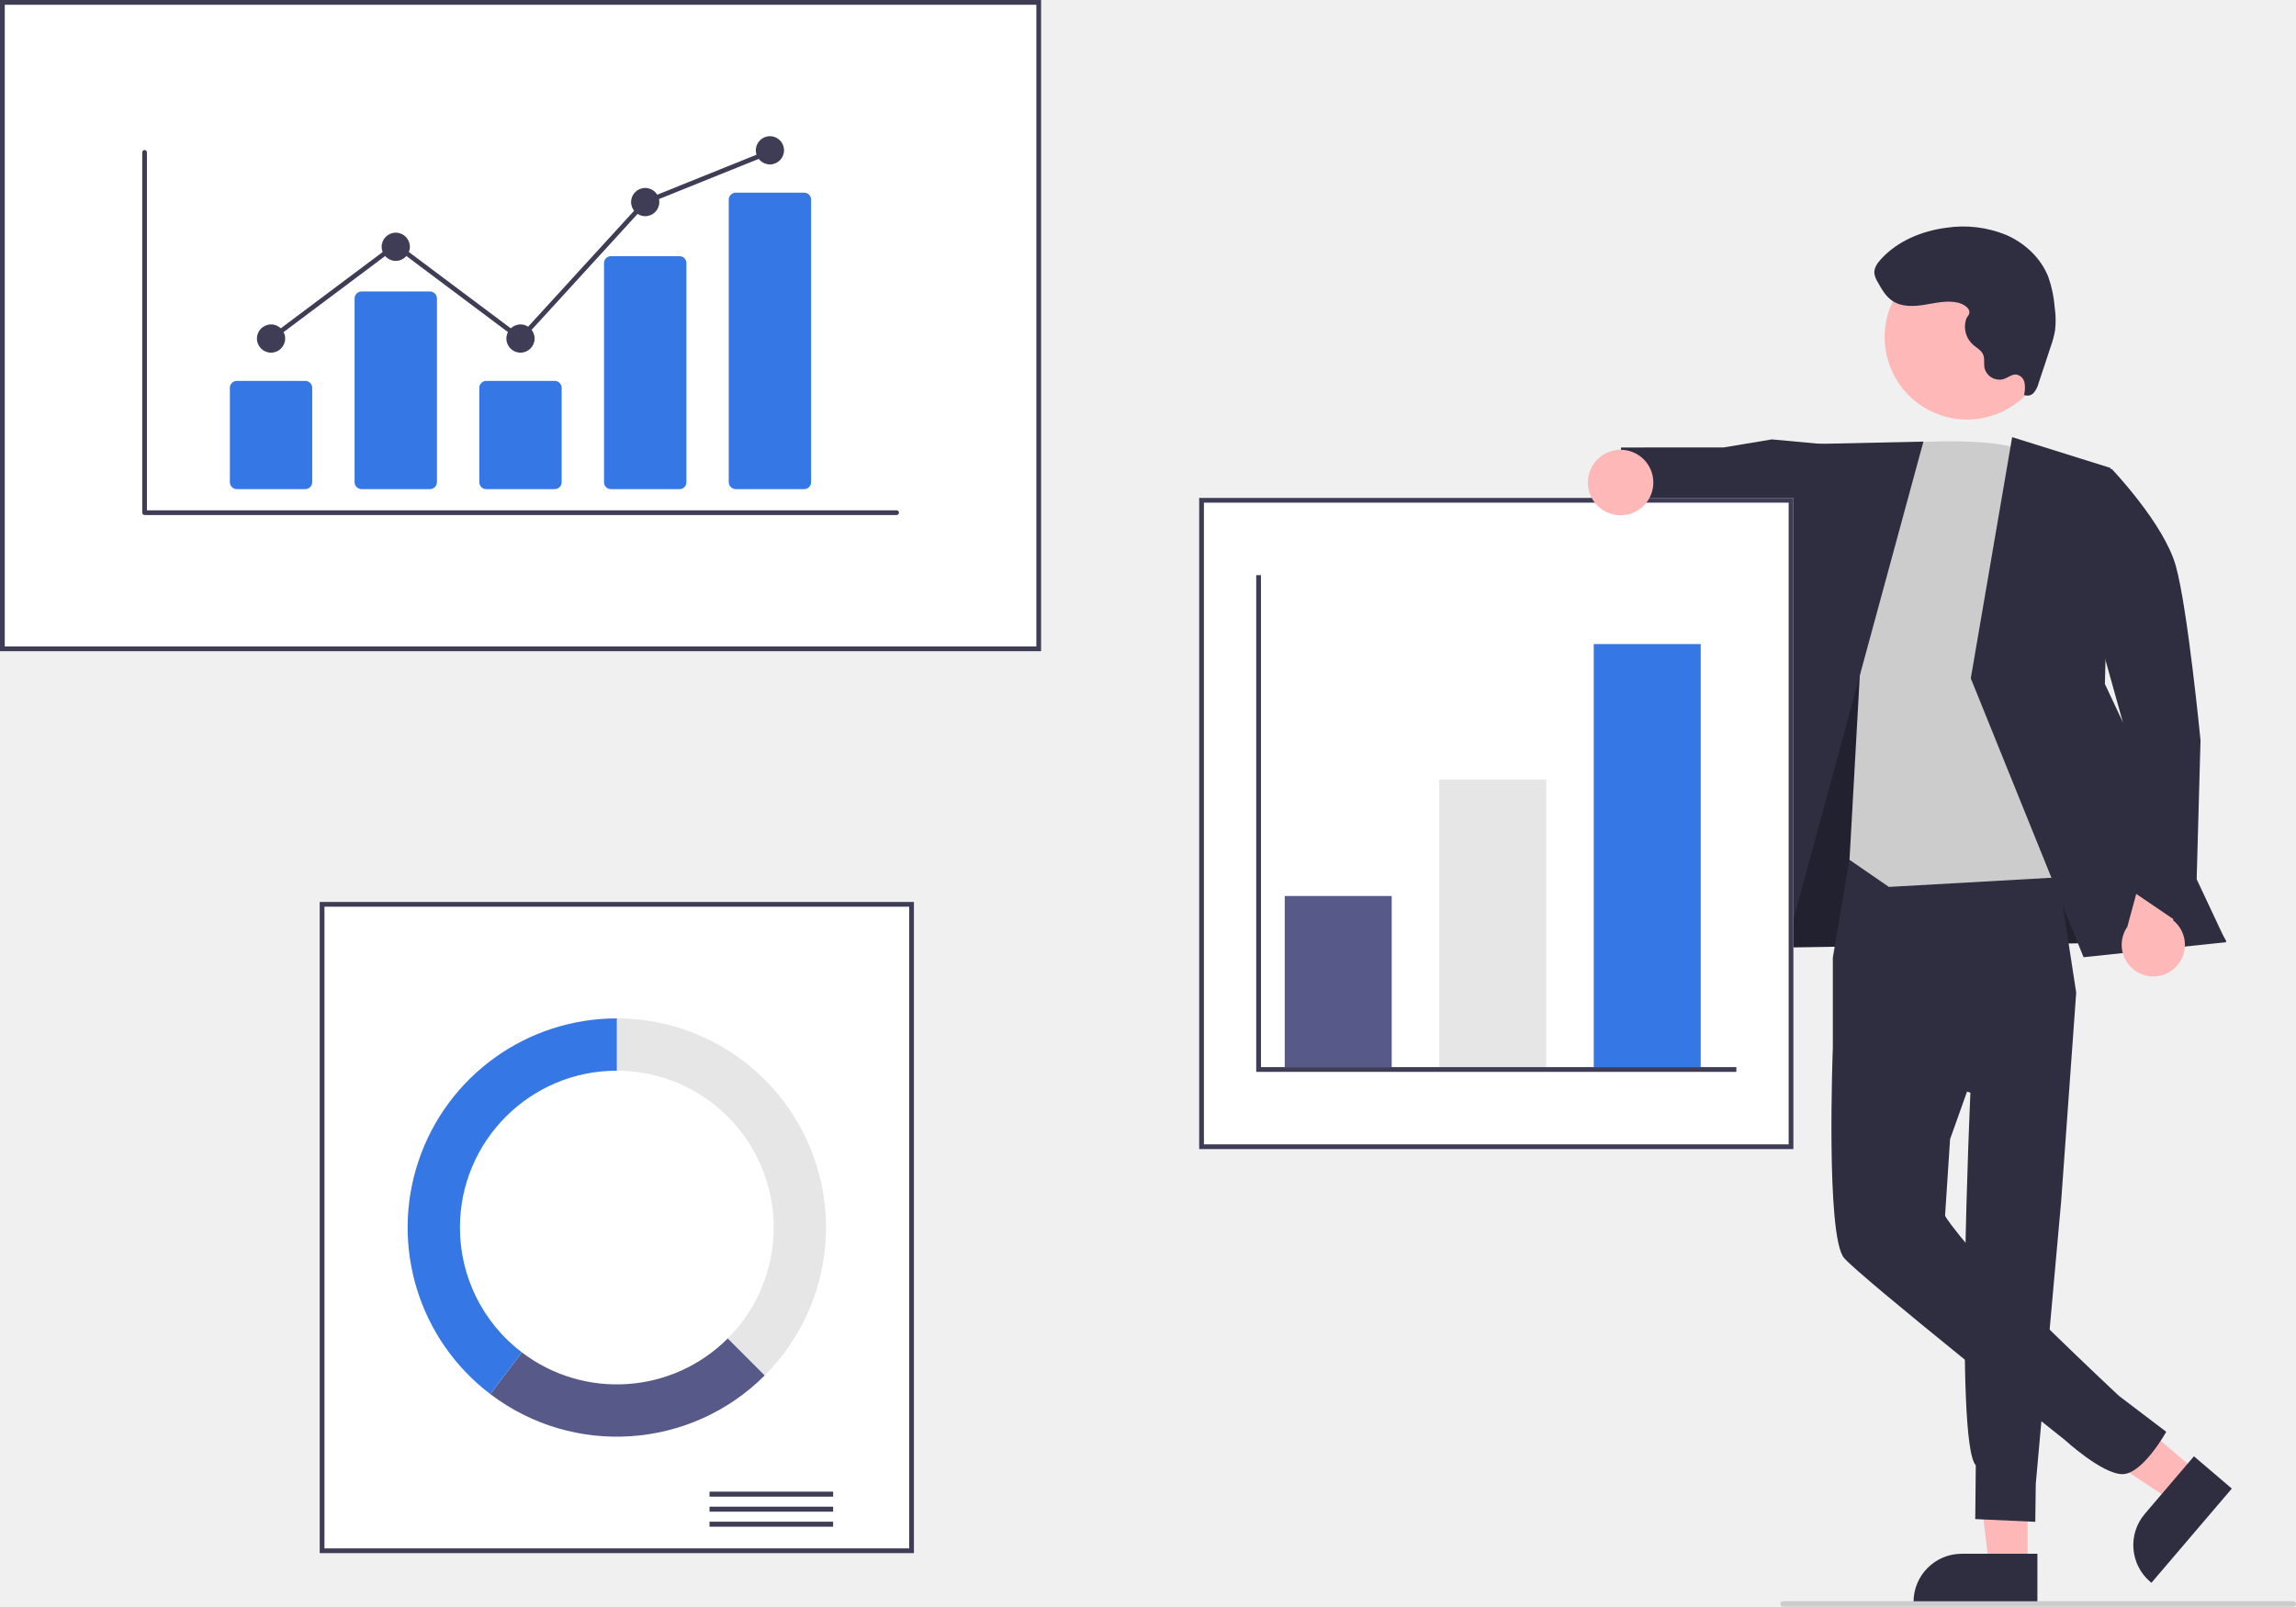
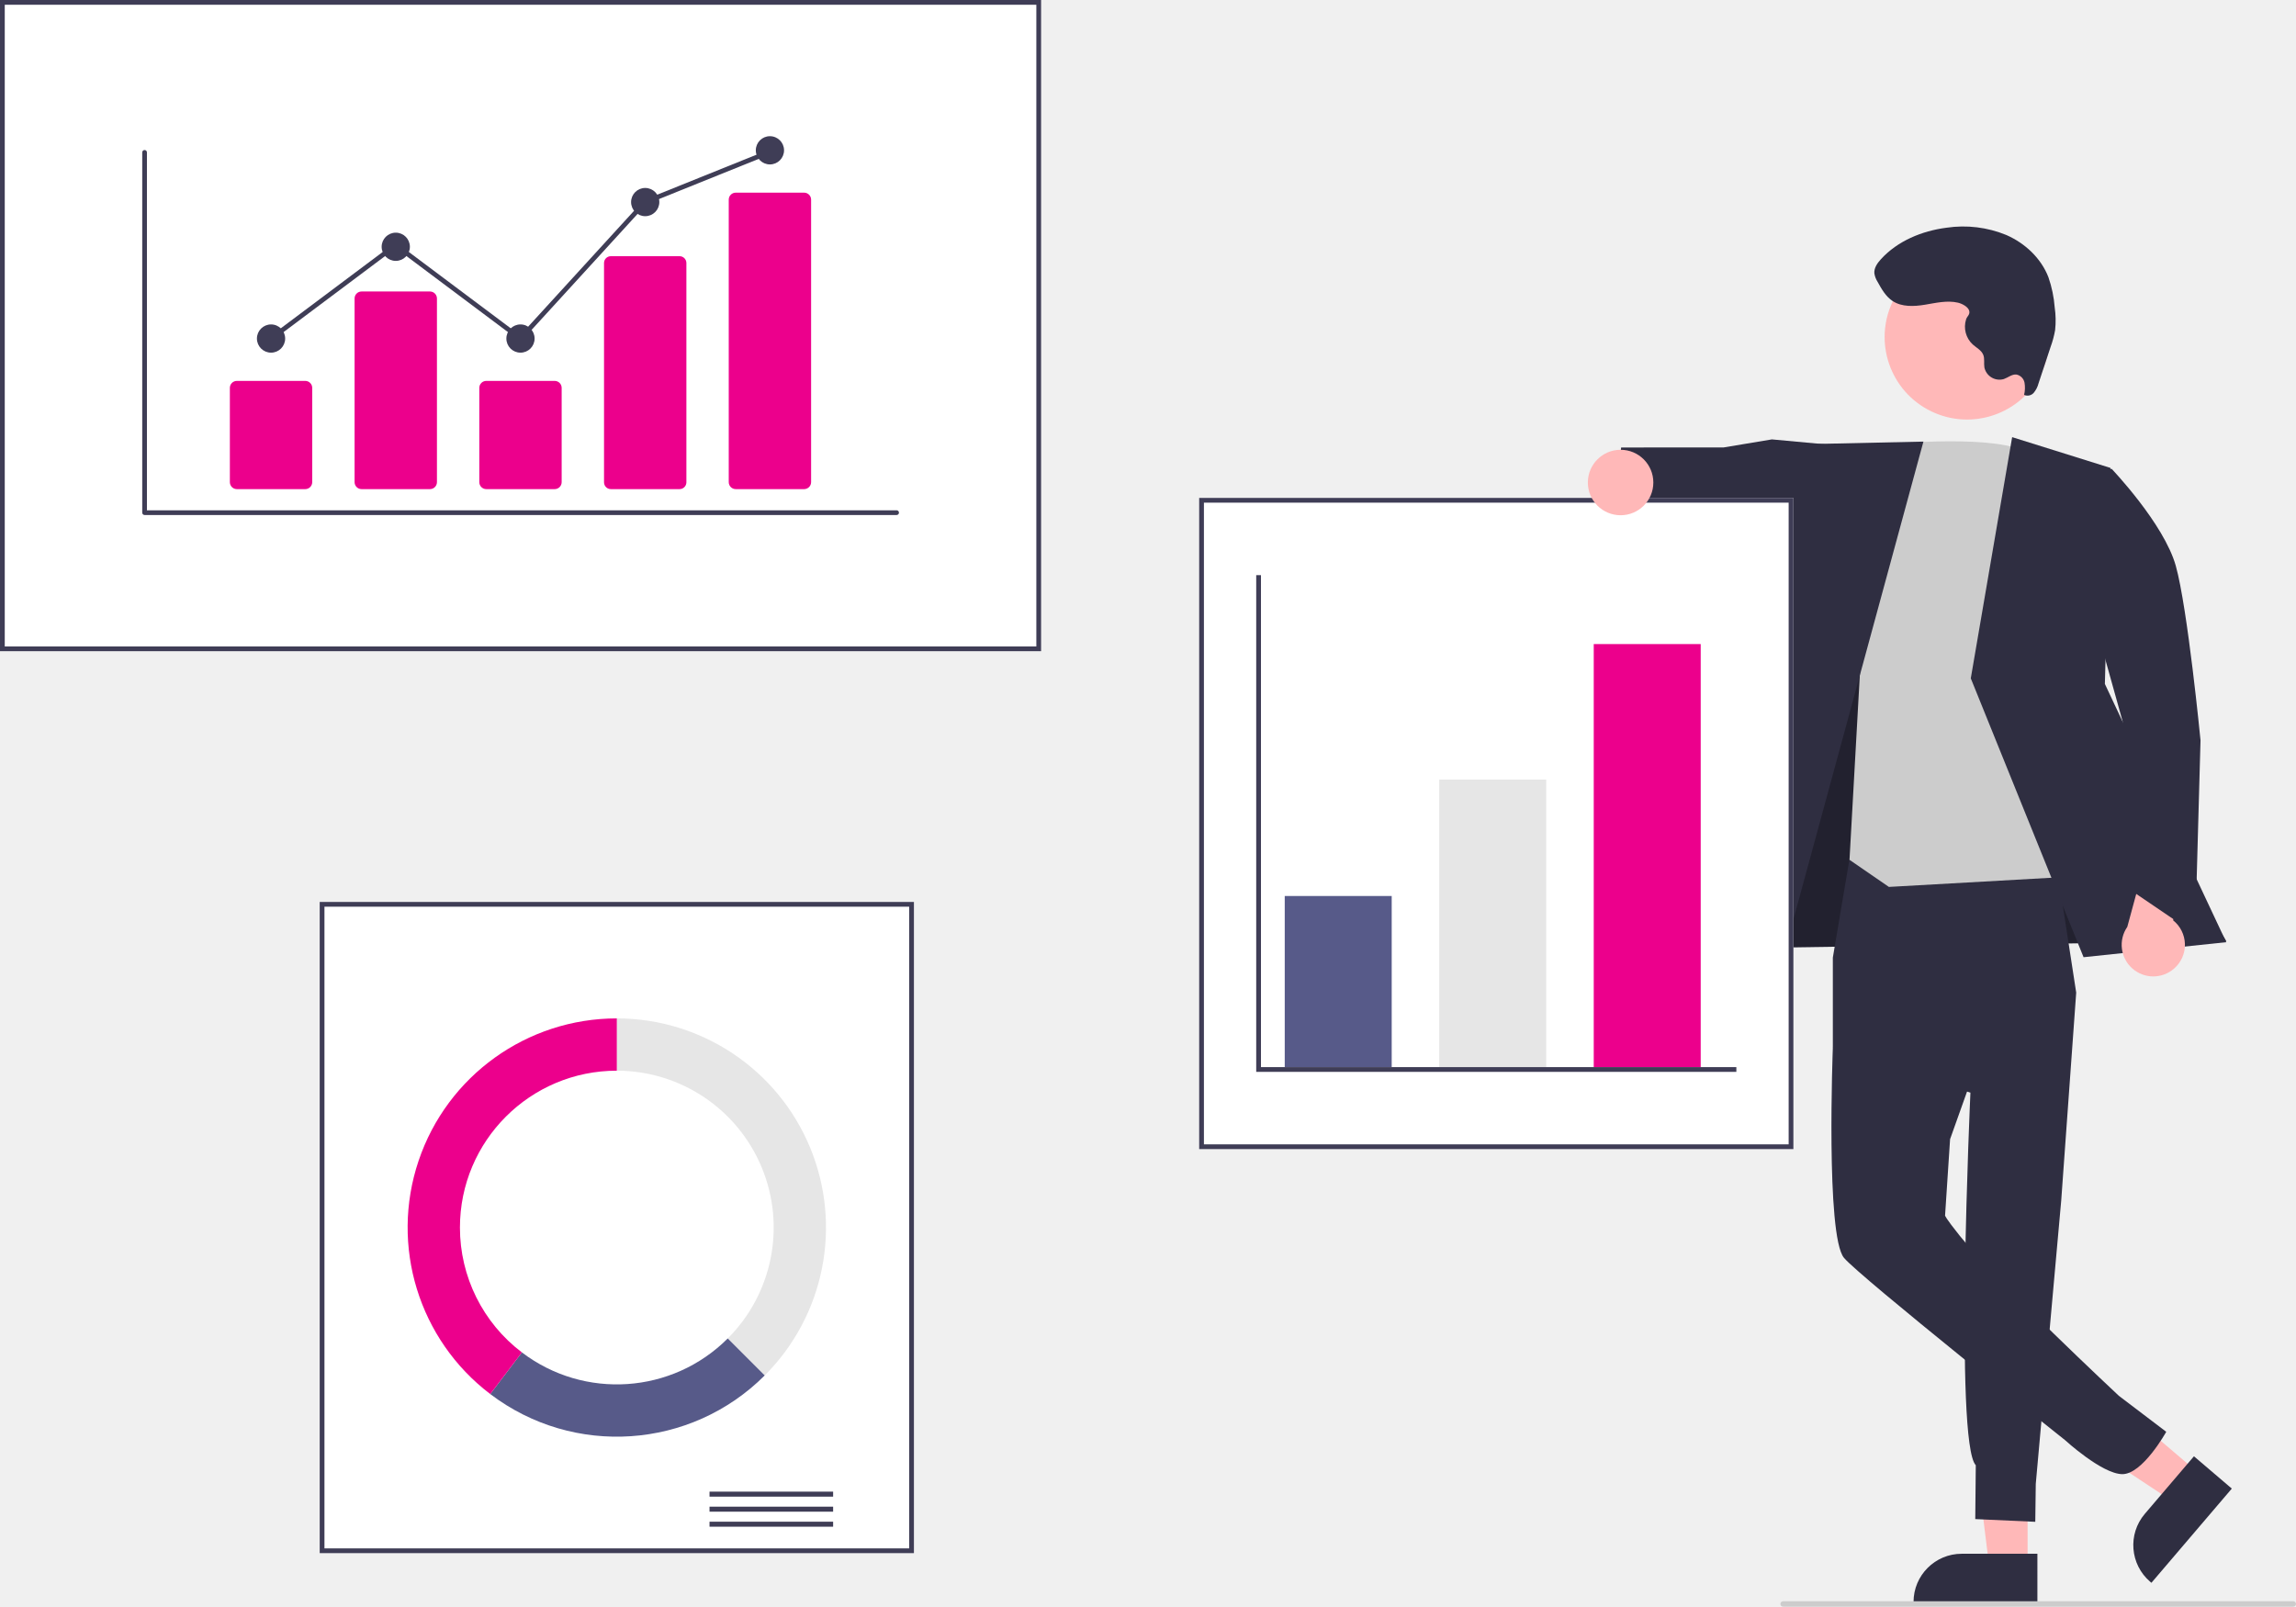
<svg xmlns="http://www.w3.org/2000/svg" data-name="Layer 1" width="841.59" height="589" viewBox="0 0 841.59 589">
  <polygon points="743.208 574.193 729.128 574.192 722.43 519.885 743.21 519.886 743.208 574.193" fill="#ffb8b8" />
  <path d="M926.003,743.341l-45.399-.002V742.765A17.671,17.671,0,0,1,898.275,725.095h.001l27.728.001Z" transform="translate(-179.2049 -155.5)" fill="#2f2e41" />
  <polygon points="805.349 539.578 796.21 550.289 750.55 520.133 764.039 504.326 805.349 539.578" fill="#ffb8b8" />
  <path d="M997.267,701.206l-29.469,34.534-.437-.373a17.671,17.671,0,0,1-1.972-24.912l.001-.001,17.999-21.092Z" transform="translate(-179.2049 -155.5)" fill="#2f2e41" />
  <polygon points="643.236 307.117 638.853 347.537 816.024 345.01 738.759 219.114 675.673 216.848 643.236 307.117" fill="#2f2e41" />
  <polygon points="643.236 307.117 638.853 347.537 816.024 345.01 738.759 219.114 675.673 216.848 643.236 307.117" opacity="0.28" />
  <path d="M857.28,469.556l-6.255,36.984v33.058L901.455,556.06s-5.904,128.404,1.967,136.583l-.193,19.742,22,1,.179-13.894L934.735,595.635l5.493-76.25-8.907-57.811Z" transform="translate(-179.2049 -155.5)" fill="#2f2e41" />
  <path d="M896.35,501.392l-45.325,38.206s-2.653,68.932,4.084,77.016c5.786,6.943,81.038,66.832,81.038,66.832s13.374,12.268,20.869,12.464,16.213-15.525,16.213-15.525l-17.358-13.188S910.901,625.22,897.549,608.53c-5.389-6.737-5.389-7.41-5.389-7.41l1.841-28.014,18.525-51.991Z" transform="translate(-179.2049 -155.5)" fill="#2f2e41" />
  <polygon points="669.024 162.885 649.482 161.079 631.756 164.033 594.222 164.045 591.024 191.249 625.277 198.914 633.624 194.823 668.419 208.08 669.024 162.885" fill="#2f2e41" />
  <path d="M871.569,318.3s41.474-3.886,50.905,3.524,29.641,154.266,29.641,154.266l-80.545,4.546-14.44-9.935,4.099-73.317Z" transform="translate(-179.2049 -155.5)" fill="#ccc" />
  <polygon points="705.024 161.885 659.275 162.889 616.622 355.62 650.305 363.031 705.024 161.885" fill="#2f2e41" />
  <polygon points="737.546 160.256 773.583 171.535 771.536 250.722 816.024 345.396 763.725 350.905 722.386 248.675 737.546 160.256" fill="#2f2e41" />
  <path d="M976.176,510.513a11.513,11.513,0,0,0-.436-17.649l7.25-25.291-14.295-8.154-9.737,35.86a11.576,11.576,0,0,0,17.218,15.234Z" transform="translate(-179.2049 -155.5)" fill="#ffb8b8" />
  <path d="M931.905,329.234l21.323-1.85s19.143,20.022,23.498,35.524,9.071,64.005,9.071,64.005l-1.967,70.955L958.905,480.943l-1.672-61.031Z" transform="translate(-179.2049 -155.5)" fill="#2f2e41" />
  <circle cx="900.239" cy="279.072" r="30.227" transform="translate(44.35273 779.6309) rotate(-61.33681)" fill="#ffb8b8" />
  <path d="M896.869,266.453c-3.966-.916-8.083.099-12.099.757s-8.443.875-11.841-1.366c-2.509-1.655-4.052-4.393-5.501-7.027a8.088,8.088,0,0,1-1.183-3.101c-.171-1.948,1.069-3.725,2.384-5.172,6.112-6.718,15.044-10.396,24.051-11.564a41.554,41.554,0,0,1,21.961,2.682c6.837,2.999,12.715,8.491,15.403,15.456a43.895,43.895,0,0,1,2.301,11.038,32.97,32.97,0,0,1,.155,8.359,35.832,35.832,0,0,1-1.62,6.056l-4.453,13.446a8.859,8.859,0,0,1-1.751,3.466,3.029,3.029,0,0,1-3.547.777,11.04,11.04,0,0,0,.16-4.461,3.764,3.764,0,0,0-2.97-2.995c-1.641-.174-3.043,1.098-4.6,1.646a5.66,5.66,0,0,1-7.035-3.818q-.064-.215-.111-.436c-.246-1.537.167-3.183-.416-4.626-.683-1.691-2.493-2.578-3.853-3.793a8.869,8.869,0,0,1-2.433-9.217c.364-1.119,1.392-1.628,1.187-2.913C900.787,267.963,898.301,266.784,896.869,266.453Z" transform="translate(-179.2049 -155.5)" fill="#2f2e41" />
  <path d="M560.817,394.225H179.205V155.5H560.817Z" transform="translate(-179.2049 -155.5)" fill="#fff" />
  <path d="M560.817,394.225H179.205V155.5H560.817ZM180.947,392.483H559.074V157.243H180.947Z" transform="translate(-179.2049 -155.5)" fill="#3f3d56" />
  <path d="M514.204,724.869H296.389V486.143H514.204Z" transform="translate(-179.2049 -155.5)" fill="#fff" />
  <path d="M514.204,724.869H296.389V486.143H514.204Zm-216.072-1.743H512.462V487.886H298.132Z" transform="translate(-179.2049 -155.5)" fill="#3f3d56" />
  <rect x="260.071" y="546.822" width="45.306" height="1.837" fill="#3f3d56" />
  <rect x="260.071" y="552.332" width="45.306" height="1.837" fill="#3f3d56" />
  <rect x="260.071" y="557.842" width="45.306" height="1.837" fill="#3f3d56" />
  <path d="M405.297,528.835v19.168a57.503,57.503,0,0,1,40.661,98.164l13.554,13.554A76.671,76.671,0,0,0,405.297,528.835Z" transform="translate(-179.2049 -155.5)" fill="#e6e6e6" />
  <path d="M459.511,659.72l-13.554-13.554a57.489,57.489,0,0,1-75.451,5.116l-11.601,15.265A76.669,76.669,0,0,0,459.511,659.72Z" transform="translate(-179.2049 -155.5)" fill="#575a89" />
-   <path d="M347.794,605.506a57.503,57.503,0,0,1,57.503-57.503V528.835a76.67,76.67,0,0,0-46.392,137.713l11.602-15.265A57.403,57.403,0,0,1,347.794,605.506Z" transform="translate(-179.2049 -155.5)" fill="#3578e5" />
+   <path d="M347.794,605.506a57.503,57.503,0,0,1,57.503-57.503V528.835a76.67,76.67,0,0,0-46.392,137.713l11.602-15.265A57.403,57.403,0,0,1,347.794,605.506Z" transform="translate(-179.2049 -155.5)" fill="#ec008c" />
  <path d="M836.57,576.755H618.755V338.029H836.57Z" transform="translate(-179.2049 -155.5)" fill="#fff" />
  <path d="M836.57,576.755H618.755V338.029H836.57ZM620.498,575.012H834.828V339.771H620.498Z" transform="translate(-179.2049 -155.5)" fill="#3f3d56" />
  <rect x="470.916" y="328.465" width="39.207" height="62.731" fill="#575a89" />
  <rect x="527.548" y="285.773" width="39.207" height="105.422" fill="#e6e6e6" />
-   <rect x="584.18" y="236.112" width="39.207" height="155.084" fill="#3578e5" />
+   <rect x="584.18" y="236.112" width="39.207" height="155.084" fill="#ec008c" />
  <polygon points="636.455 392.939 460.461 392.939 460.461 210.845 462.203 210.845 462.203 391.196 636.455 391.196 636.455 392.939" fill="#3f3d56" />
  <circle cx="594.024" cy="176.885" r="12" fill="#ffb8b8" />
  <path d="M1019.795,744.5h-187a1,1,0,0,1,0-2h187a1,1,0,0,1,0,2Z" transform="translate(-179.2049 -155.5)" fill="#ccc" />
  <path d="M507.82,344.299H232.202a.863.863,0,0,1-.863-.863V211.332a.863.863,0,0,1,1.725,0V342.573H507.82a.863.863,0,1,1,0,1.725Z" transform="translate(-179.2049 -155.5)" fill="#3f3d56" />
-   <path d="M291.089,334.81H266.021a2.563,2.563,0,0,1-2.561-2.56V297.693a2.563,2.563,0,0,1,2.561-2.56h25.069a2.563,2.563,0,0,1,2.561,2.56v34.557A2.563,2.563,0,0,1,291.089,334.81Z" transform="translate(-179.2049 -155.5)" fill="#3578e5" />
-   <path d="M336.805,334.81H311.736a2.563,2.563,0,0,1-2.561-2.56V264.916a2.563,2.563,0,0,1,2.561-2.56H336.805a2.563,2.563,0,0,1,2.561,2.56v67.334A2.563,2.563,0,0,1,336.805,334.81Z" transform="translate(-179.2049 -155.5)" fill="#3578e5" />
-   <path d="M382.521,334.81H357.452a2.563,2.563,0,0,1-2.561-2.56V297.693a2.563,2.563,0,0,1,2.561-2.56h25.069a2.563,2.563,0,0,1,2.561,2.56v34.557A2.563,2.563,0,0,1,382.521,334.81Z" transform="translate(-179.2049 -155.5)" fill="#3578e5" />
-   <path d="M428.236,334.81H403.168a2.507,2.507,0,0,1-2.561-2.444V251.861a2.507,2.507,0,0,1,2.561-2.444h25.069a2.507,2.507,0,0,1,2.561,2.444v80.505A2.507,2.507,0,0,1,428.236,334.81Z" transform="translate(-179.2049 -155.5)" fill="#3578e5" />
-   <path d="M473.952,334.81H448.883a2.563,2.563,0,0,1-2.561-2.56V228.688a2.563,2.563,0,0,1,2.561-2.56h25.069a2.563,2.563,0,0,1,2.561,2.56V332.25A2.563,2.563,0,0,1,473.952,334.81Z" transform="translate(-179.2049 -155.5)" fill="#3578e5" />
+   <path d="M291.089,334.81H266.021a2.563,2.563,0,0,1-2.561-2.56V297.693a2.563,2.563,0,0,1,2.561-2.56h25.069a2.563,2.563,0,0,1,2.561,2.56v34.557A2.563,2.563,0,0,1,291.089,334.81Z" transform="translate(-179.2049 -155.5)" fill="#ec008c" />
+   <path d="M336.805,334.81H311.736a2.563,2.563,0,0,1-2.561-2.56V264.916a2.563,2.563,0,0,1,2.561-2.56H336.805a2.563,2.563,0,0,1,2.561,2.56v67.334A2.563,2.563,0,0,1,336.805,334.81Z" transform="translate(-179.2049 -155.5)" fill="#ec008c" />
+   <path d="M382.521,334.81H357.452a2.563,2.563,0,0,1-2.561-2.56V297.693a2.563,2.563,0,0,1,2.561-2.56h25.069a2.563,2.563,0,0,1,2.561,2.56v34.557A2.563,2.563,0,0,1,382.521,334.81Z" transform="translate(-179.2049 -155.5)" fill="#ec008c" />
+   <path d="M428.236,334.81H403.168a2.507,2.507,0,0,1-2.561-2.444V251.861a2.507,2.507,0,0,1,2.561-2.444h25.069a2.507,2.507,0,0,1,2.561,2.444v80.505A2.507,2.507,0,0,1,428.236,334.81Z" transform="translate(-179.2049 -155.5)" fill="#ec008c" />
+   <path d="M473.952,334.81H448.883a2.563,2.563,0,0,1-2.561-2.56V228.688a2.563,2.563,0,0,1,2.561-2.56h25.069a2.563,2.563,0,0,1,2.561,2.56V332.25A2.563,2.563,0,0,1,473.952,334.81Z" transform="translate(-179.2049 -155.5)" fill="#ec008c" />
  <circle cx="99.35" cy="124.107" r="5.175" fill="#3f3d56" />
  <circle cx="145.066" cy="90.467" r="5.175" fill="#3f3d56" />
  <circle cx="190.781" cy="124.107" r="5.175" fill="#3f3d56" />
  <circle cx="236.497" cy="74.078" r="5.175" fill="#3f3d56" />
  <circle cx="282.213" cy="55.102" r="5.175" fill="#3f3d56" />
  <polygon points="190.89 125.266 145.066 90.943 99.867 124.797 98.833 123.416 145.066 88.787 190.672 122.947 235.993 73.352 236.175 73.278 281.89 54.858 282.535 56.459 237.001 74.805 190.89 125.266" fill="#3f3d56" />
</svg>
